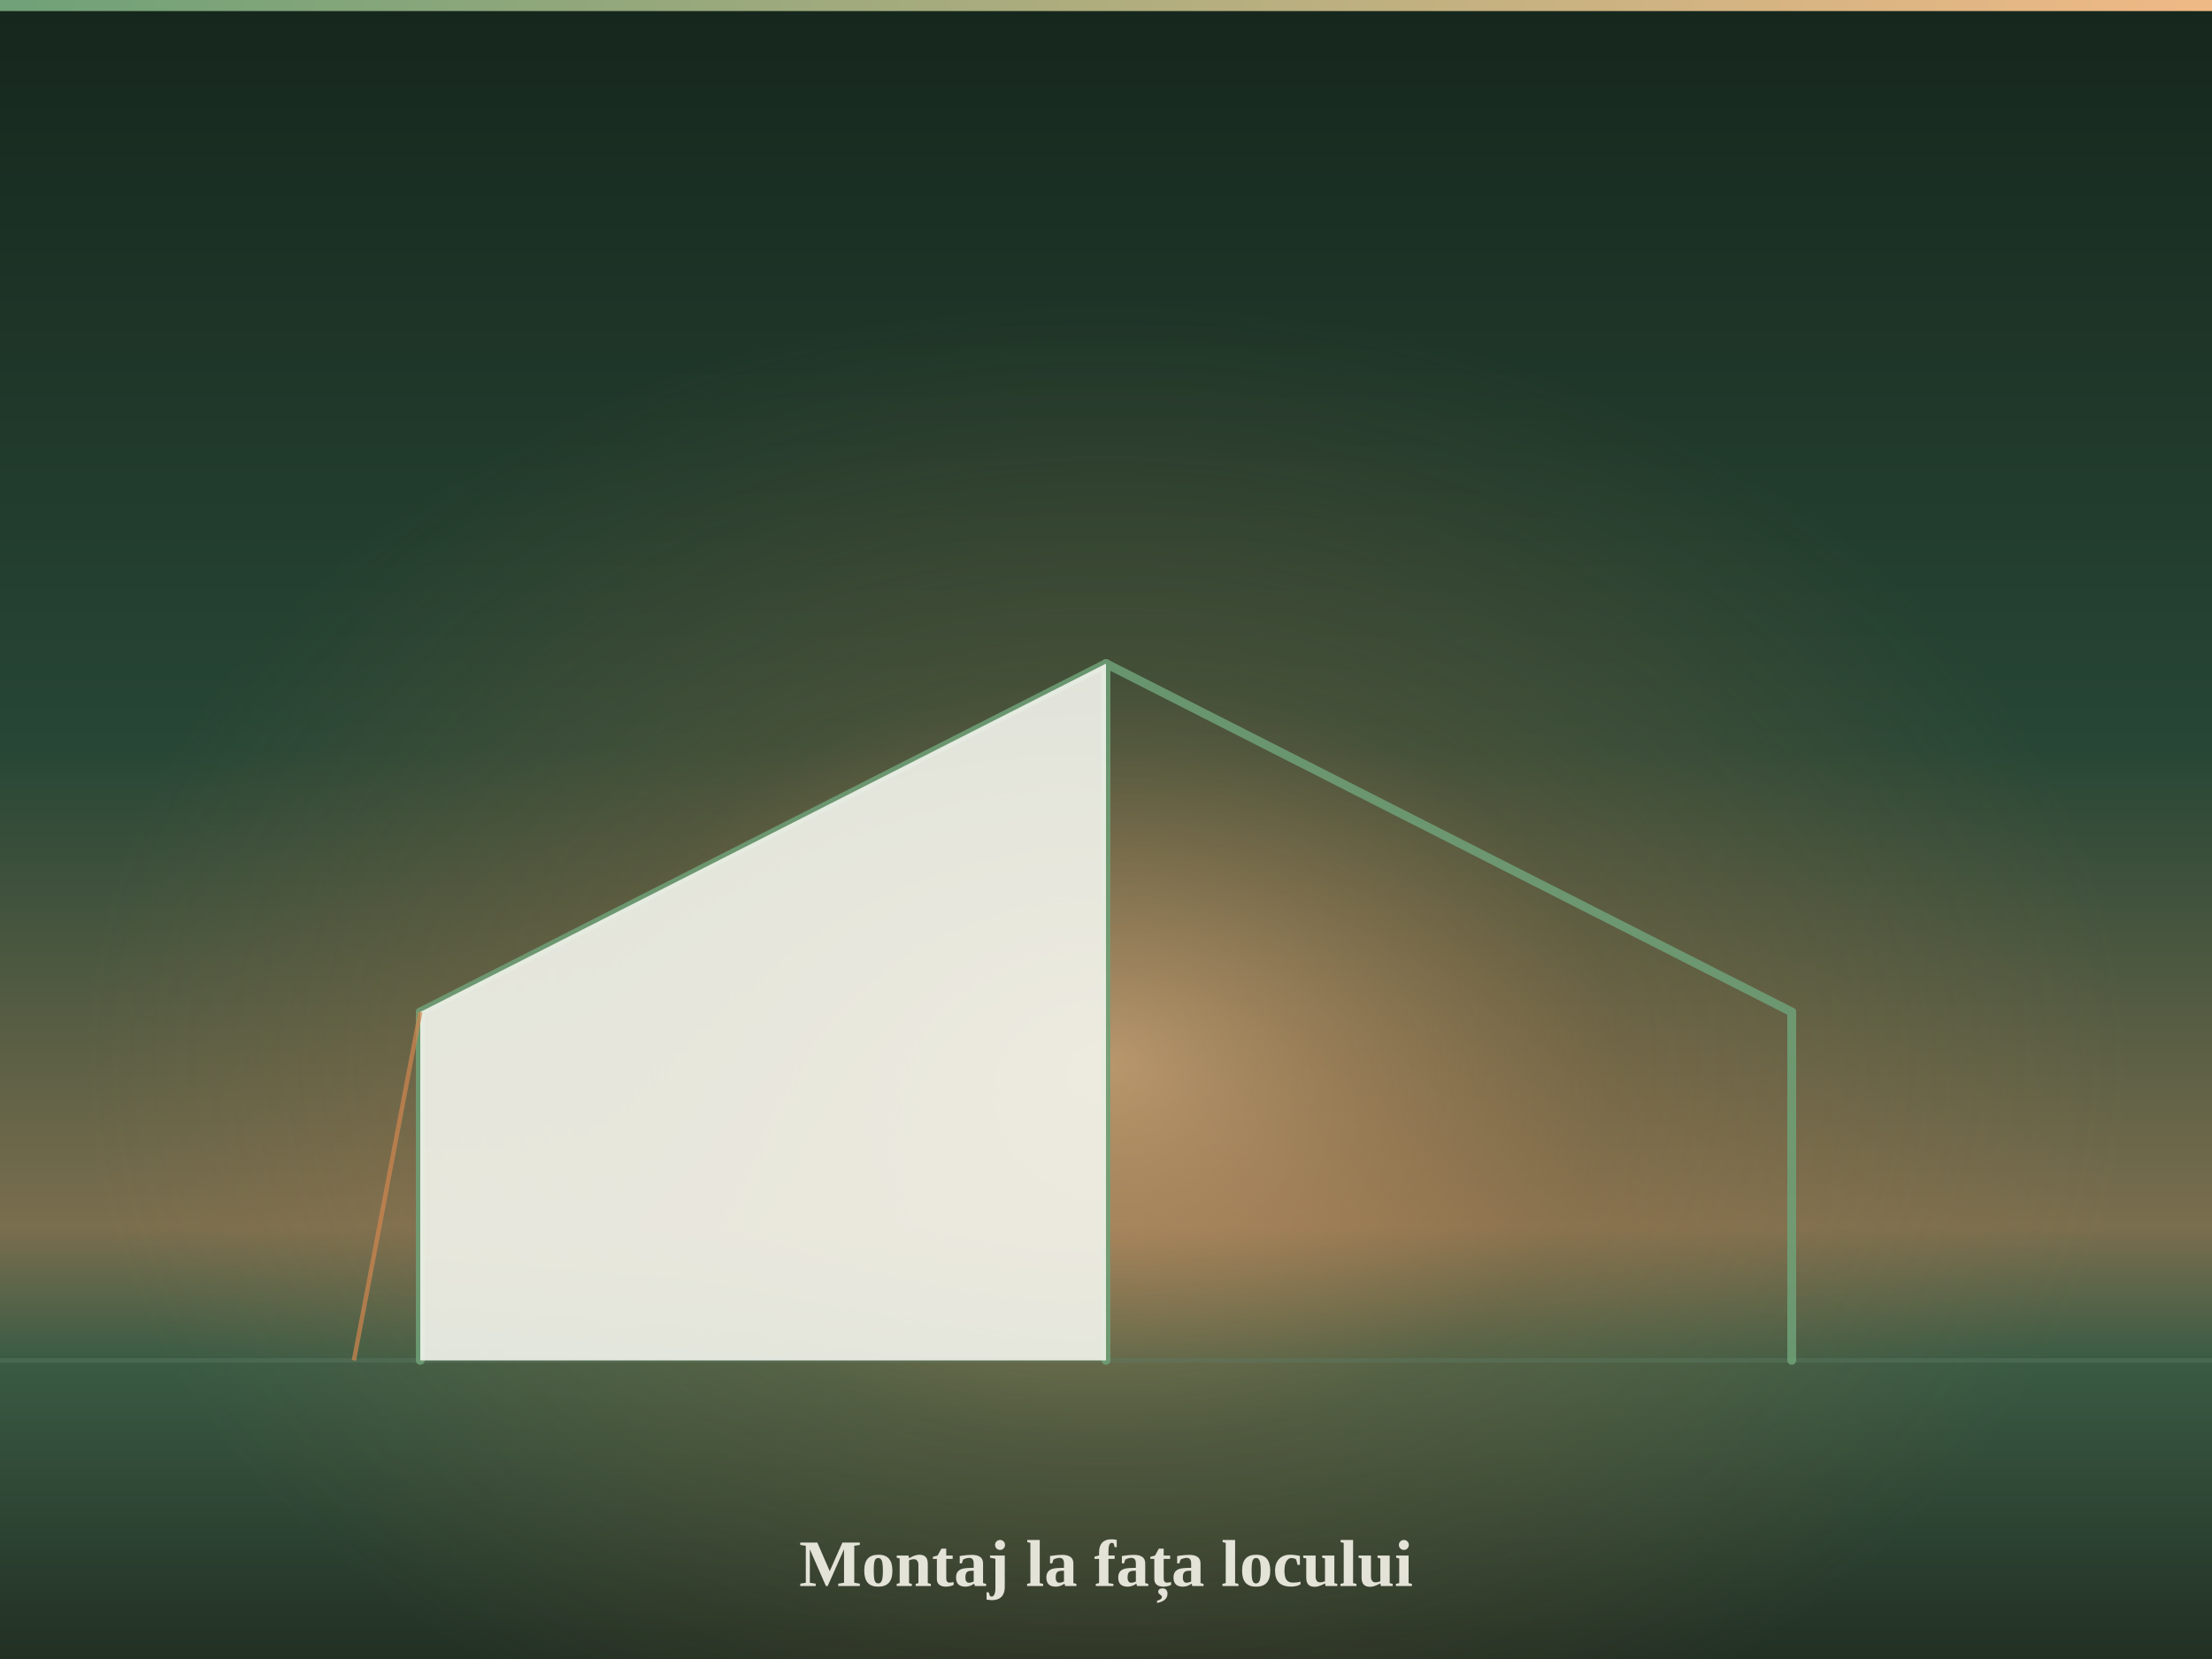
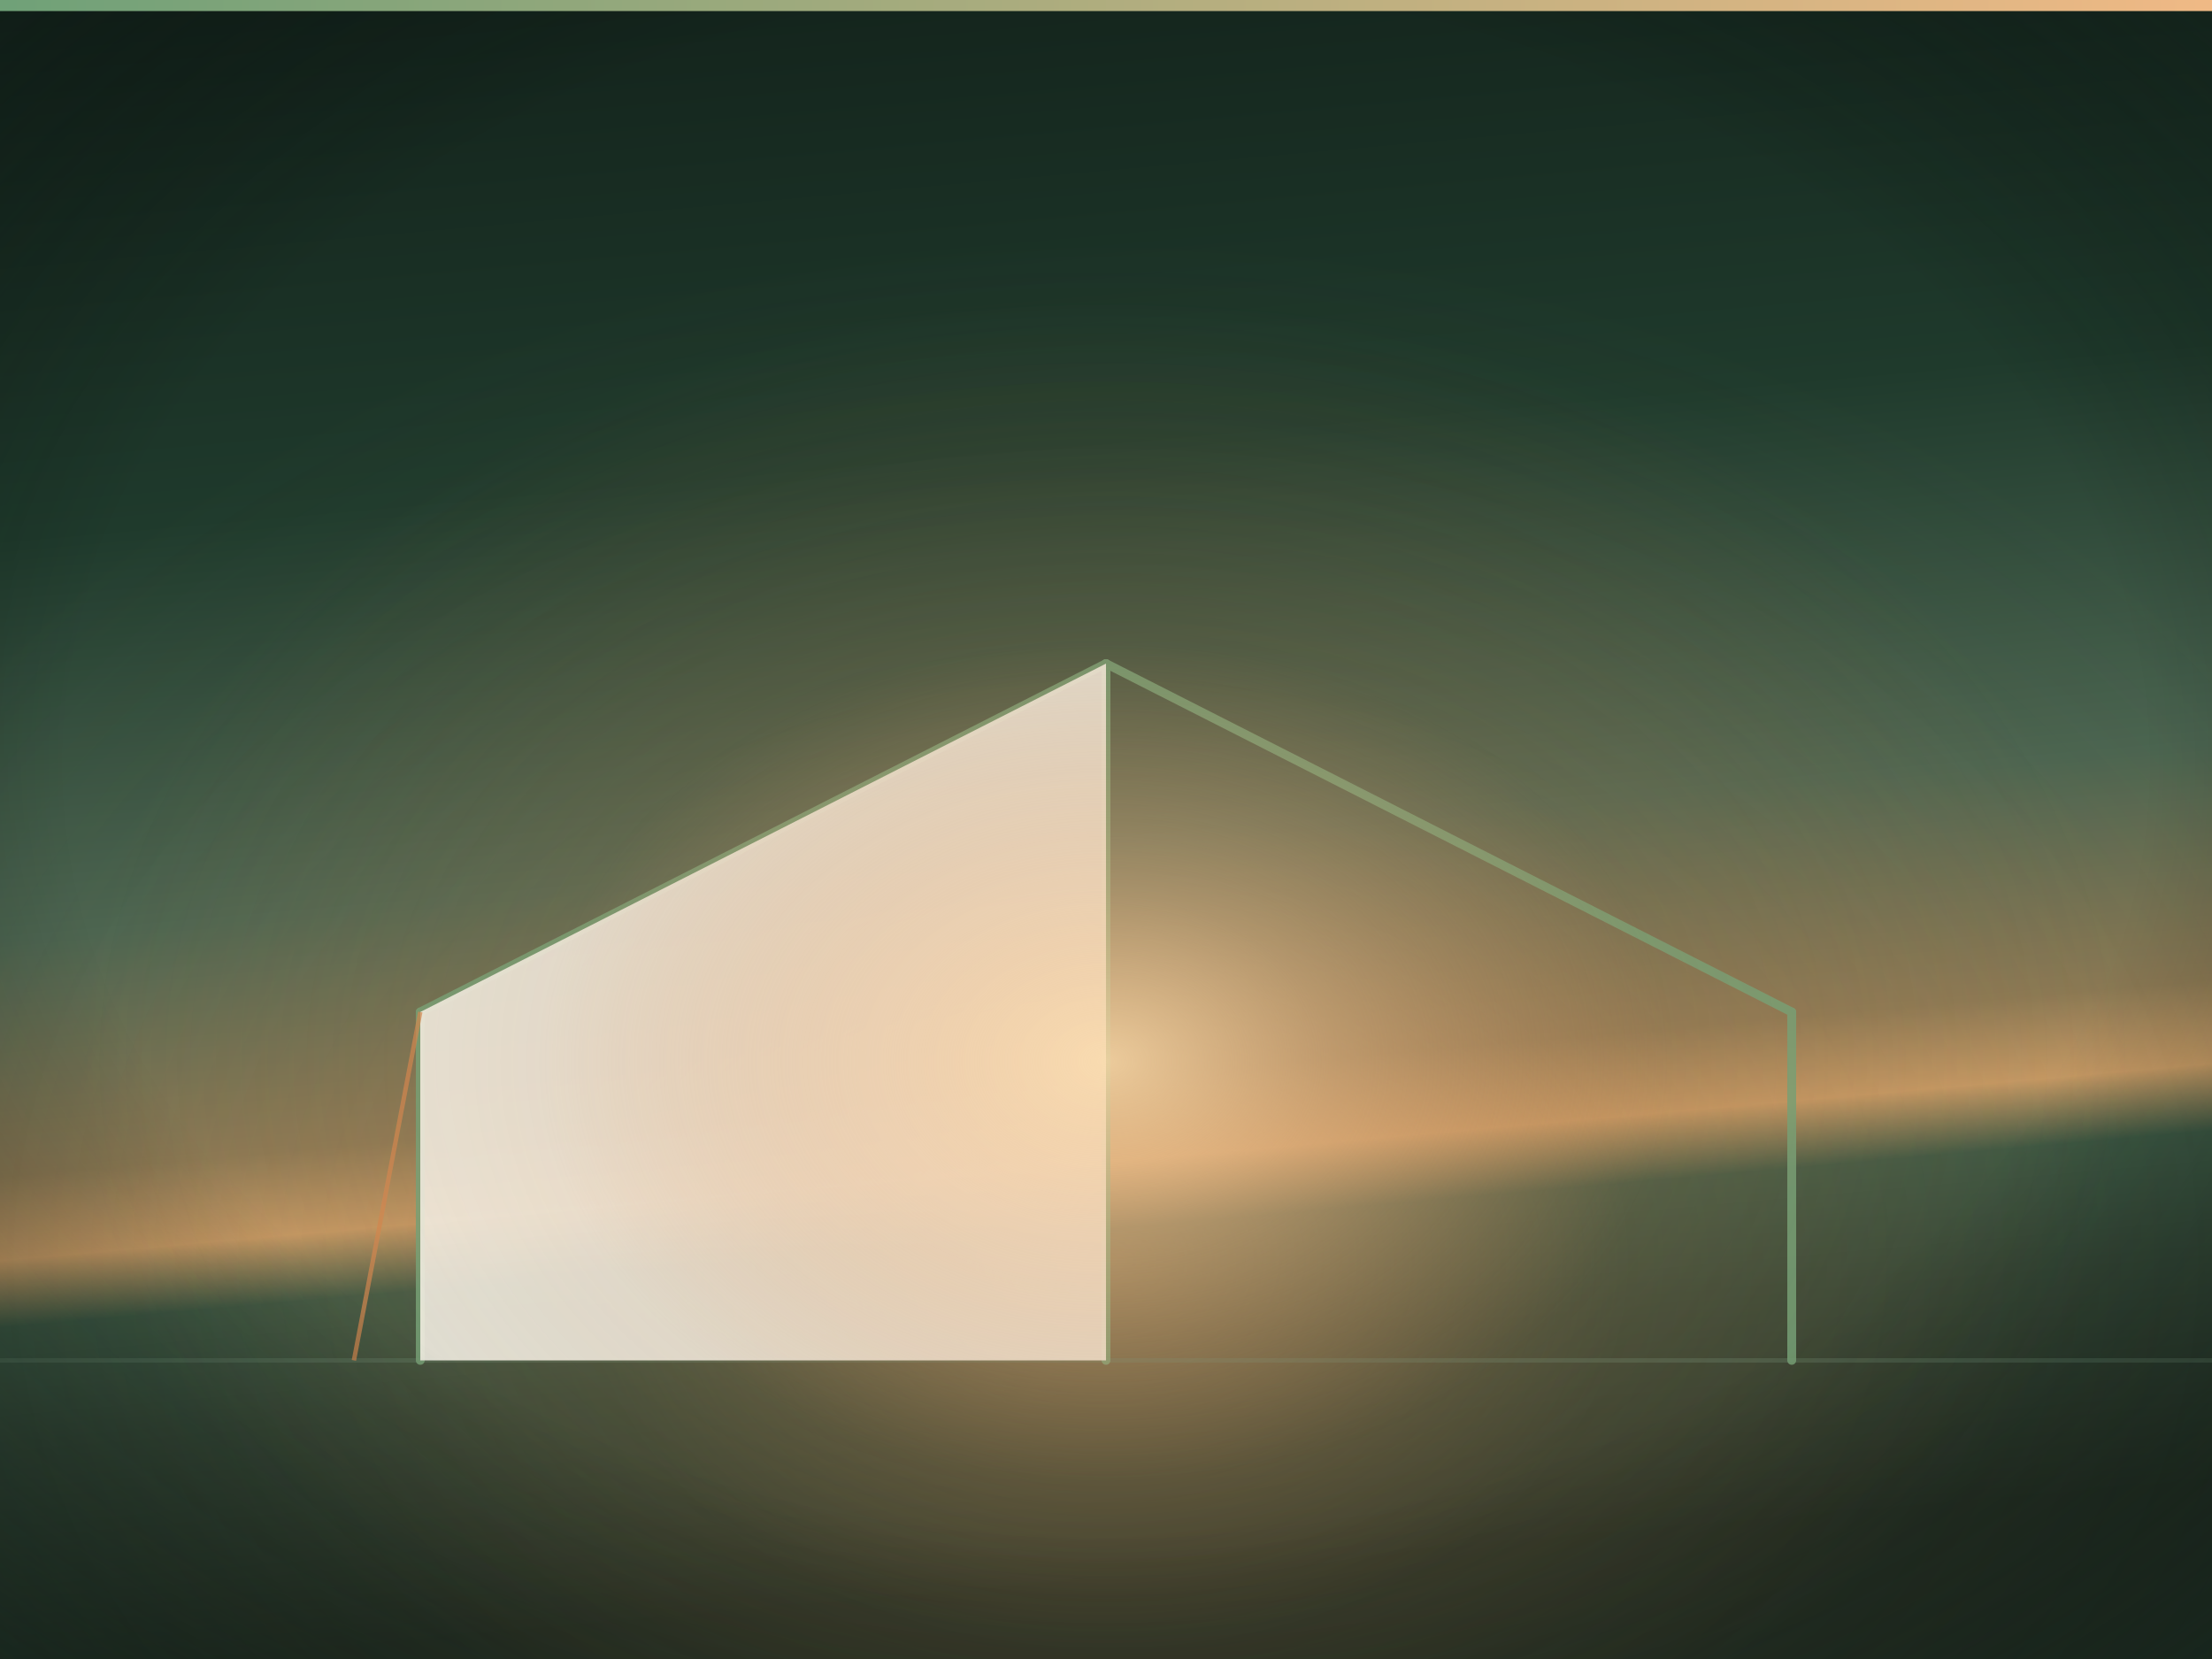
<svg xmlns="http://www.w3.org/2000/svg" viewBox="0 0 1000 750" width="1000" height="750">
  <defs>
-     <linearGradient id="dusk" x1="0" y1="0" x2="0" y2="1">
-       <stop offset="0%" stop-color="#16271d" />
-       <stop offset="45%" stop-color="#274635" />
-       <stop offset="74%" stop-color="#7a6e4e" />
-       <stop offset="82%" stop-color="#3a5b44" />
-       <stop offset="100%" stop-color="#223024" />
+     <linearGradient id="dusk" x1="0" y1="0" x2="0.12" y2="1">
+       <stop offset="0%" stop-color="#12211a" />
+       <stop offset="32%" stop-color="#1f3a2c" />
+       <stop offset="56%" stop-color="#4a6450" />
+       <stop offset="70%" stop-color="#8a7853" />
+       <stop offset="75%" stop-color="#c79a64" />
+       <stop offset="79%" stop-color="#365441" />
+       <stop offset="86%" stop-color="#2c4233" />
+       <stop offset="100%" stop-color="#1c2a20" />
    </linearGradient>
+     <radialGradient id="horizonGlow" cx="50%" cy="76%" r="62%" fx="50%" fy="76%">
+       <stop offset="0%" stop-color="#c79a64" stop-opacity="0.5" />
+       <stop offset="38%" stop-color="#8a7853" stop-opacity="0.16" />
+       <stop offset="100%" stop-color="#8a7853" stop-opacity="0" />
+     </radialGradient>
    <radialGradient id="lamp" cx="50%" cy="64%" r="46%">
-       <stop offset="0%" stop-color="#f0b985" stop-opacity="0.62" />
-       <stop offset="50%" stop-color="#d2864f" stop-opacity="0.18" />
+       <stop offset="0%" stop-color="#fcd9a8" stop-opacity="0.85" />
+       <stop offset="22%" stop-color="#f0b985" stop-opacity="0.5" />
+       <stop offset="55%" stop-color="#d2864f" stop-opacity="0.14" />
      <stop offset="100%" stop-color="#d2864f" stop-opacity="0" />
    </radialGradient>
+     <linearGradient id="haze" x1="0" y1="0" x2="0" y2="1">
+       <stop offset="0%" stop-color="#4a6450" stop-opacity="0" />
+       <stop offset="100%" stop-color="#4a6450" stop-opacity="0.5" />
+     </linearGradient>
    <linearGradient id="guyline" x1="0" y1="0" x2="1" y2="0">
      <stop offset="0%" stop-color="#6fa178" />
      <stop offset="100%" stop-color="#f0b985" />
    </linearGradient>
+     <radialGradient id="vignette" cx="50%" cy="46%" r="75%">
+       <stop offset="62%" stop-color="#000" stop-opacity="0" />
+       <stop offset="100%" stop-color="#12211a" stop-opacity="0.55" />
+     </radialGradient>
  </defs>
  <rect width="1000" height="750" fill="url(#dusk)" />
-   <rect width="1000" height="750" fill="url(#lamp)" />
+   <rect width="1000" height="750" fill="url(#horizonGlow)" />
  <line x1="0" y1="615" x2="1000" y2="615" stroke="#5d7a64" stroke-width="2" opacity="0.4" />
  <g stroke="#6fa178" stroke-width="4" fill="none" opacity="0.85" stroke-linecap="round">
    <line x1="190" y1="615" x2="190" y2="457.5" />
    <line x1="810" y1="615" x2="810" y2="457.5" />
    <line x1="500" y1="615" x2="500" y2="300" />
    <line x1="190" y1="457.5" x2="500" y2="300" />
    <line x1="810" y1="457.5" x2="500" y2="300" />
  </g>
  <path d="M190,457.5 L500,300 L500,615 L190,615 Z" fill="#f3f4ec" opacity="0.9" />
  <line x1="190" y1="457.5" x2="160" y2="615" stroke="#d2864f" stroke-width="2" opacity="0.7" />
+   <rect width="1000" height="750" fill="url(#lamp)" />
+   <rect width="1000" height="750" fill="url(#vignette)" />
  <rect x="0" y="0" width="1000" height="5" fill="url(#guyline)" />
-   <g font-family="Georgia, 'Times New Roman', serif">
-     <text x="50%" y="717" text-anchor="middle" font-size="30" font-weight="700" fill="#f6f4ea" opacity="0.9">Montaj la fața locului</text>
-   </g>
</svg>
